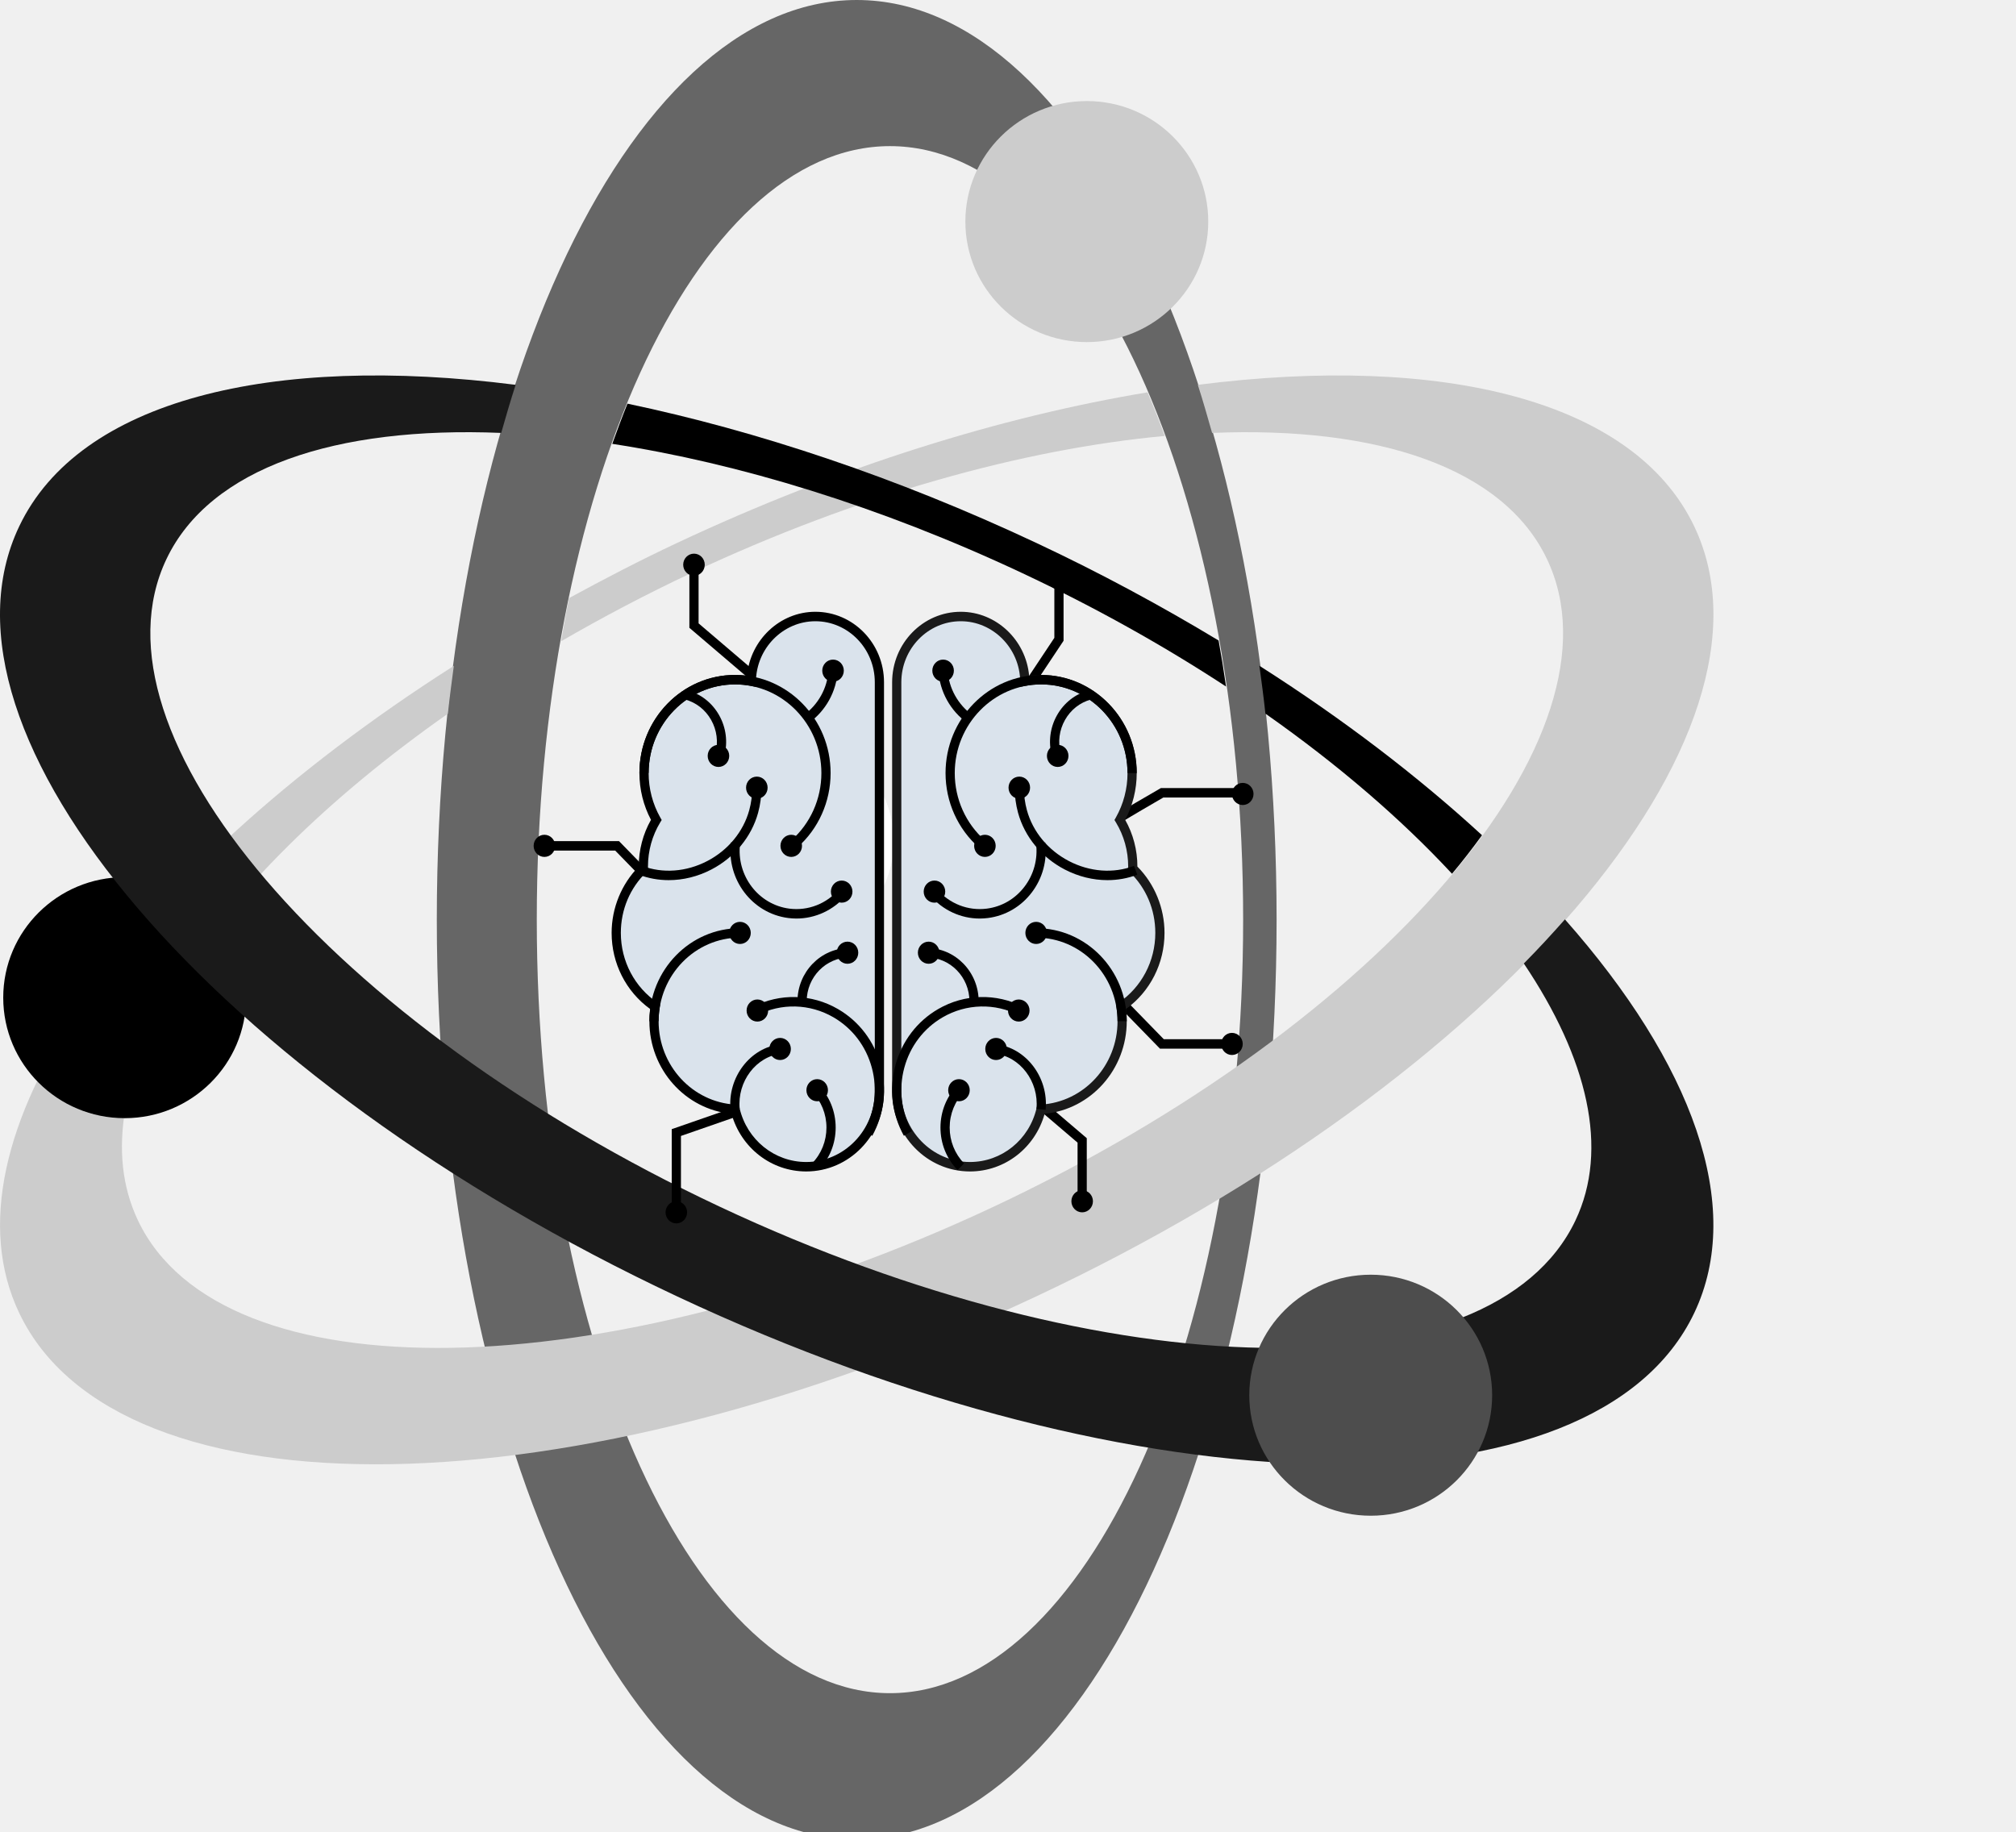
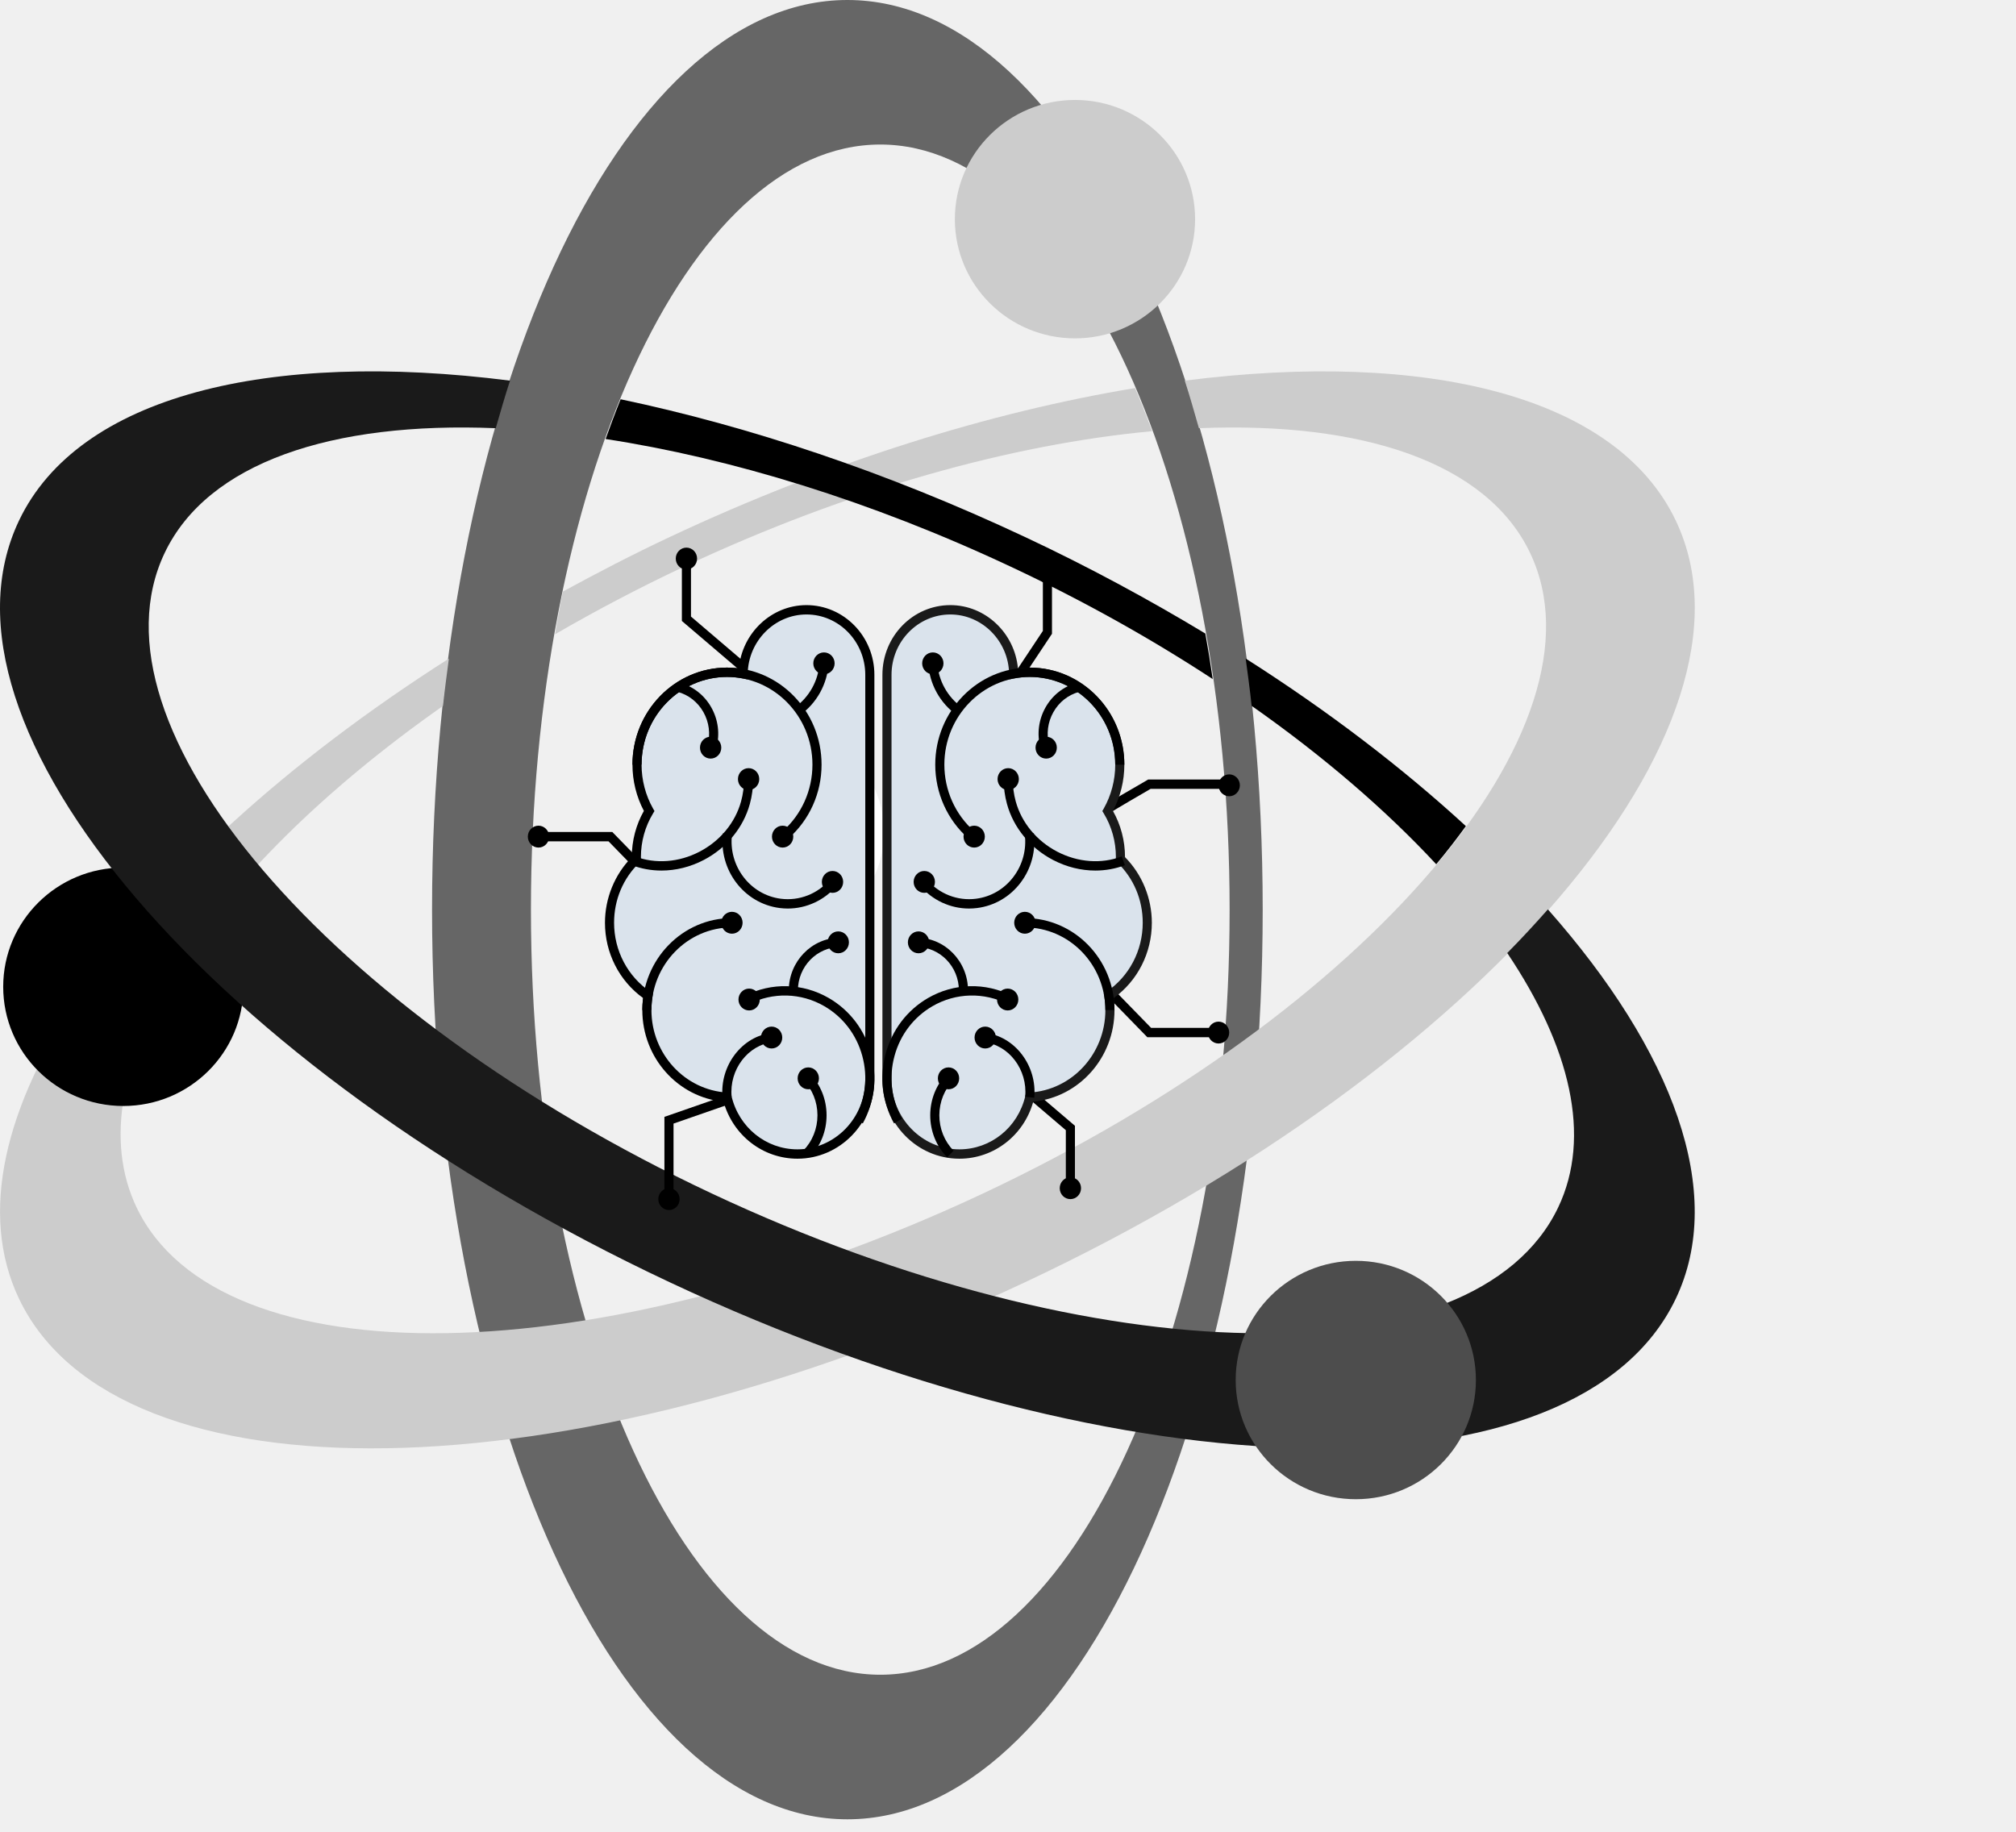
- <svg xmlns="http://www.w3.org/2000/svg" width="84.942mm" height="77.191mm" viewBox="0 0 99.942 90.822" version="1.1" id="svg5" xml:space="preserve">
+ <svg xmlns="http://www.w3.org/2000/svg" width="84.942mm" height="77.191mm" viewBox="0 0 101.042 91.822" version="1.1" id="svg5" xml:space="preserve">
  <defs id="defs2">
    <clipPath clipPathUnits="userSpaceOnUse" id="clipPath694">
      <path d="m 330.375,1524.54 v 0 361.51 c 0,8.02 6.559,14.58 14.586,14.58 h 582.09 l -31.965,-20.14 H 760.93 591.992 v -191.05 l -12.34,-7.77 v 166.85 31.97 H 463.063 346.477 v -345.8 l -16.102,-10.15" id="path692" />
    </clipPath>
  </defs>
  <g id="layer1" transform="translate(-46.79487,-37.14444)" />
  <g id="g4739" transform="matrix(0.03527778,0,0,-0.03527778,341.9551,121.6055)">
    <path d="m -7946.272,2154.668 c 0,-600.391 -222.212,-1087.109 -496.302,-1087.109 -274.138,0 -496.326,486.718 -496.326,1087.109 0,600.32 222.188,1087.062 496.326,1087.062 274.09,0 496.302,-486.741 496.302,-1087.062 z m -543.019,1292.418 c -325.873,0 -590.095,-578.662 -590.095,-1292.418 0,-713.851 264.221,-1292.513 590.095,-1292.513 325.874,0 590.024,578.662 590.024,1292.513 0,713.756 -264.15,1292.418 -590.024,1292.418" style="fill:#666666;fill-opacity:1;fill-rule:nonzero;stroke:none;stroke-width:2.381" id="path5083" />
    <path d="m -8741.684,2684.108 c -52.405,-24.599 -102.634,-50.74 -151.789,-77.521 -4.134,-19.76 -7.599,-40.303 -11.183,-60.68 58.139,33.661 119.194,65.922 183.165,95.977 234.136,109.997 466.479,174.14 665.082,192.548 -7.743,21.183 -15.819,41.489 -24.231,61.296 -204.982,-34.017 -432.092,-104.09 -661.043,-211.62" style="fill:#cccccc;fill-opacity:1;fill-rule:nonzero;stroke:none;stroke-width:2.381" id="path5085" />
    <path d="m -8009.956,2906.26 c 7.097,-21.848 13.549,-44.762 20.073,-67.582 232.391,9.583 409.224,-48.629 470.518,-177.2 117.188,-245.968 -230.958,-653.503 -777.657,-910.312 -546.675,-256.738 -1084.915,-265.491 -1202.198,-19.499 -90.185,189.25 95.896,474.027 435.367,712.404 2.39,22.82 5.496,44.928 8.364,67.227 -462.202,-294.597 -725.969,-667.594 -610.717,-909.482 139.268,-292.32 779.186,-281.954 1429.285,23.39 650.003,305.225 1063.863,789.76 924.523,1082.198 -84.521,177.365 -353.904,242.647 -697.557,198.857" style="fill:#cccccc;fill-opacity:1;fill-rule:nonzero;stroke:none;stroke-width:2.381" id="path5087" />
    <path d="m -7915.016,2444.213 c 102.658,-72.066 191.026,-148.354 262.262,-225.069 15.174,18.075 29.058,36.128 42.153,54.156 -89.348,82.1 -194.42,162.753 -312.826,238.117 2.939,-22.227 6.07,-44.383 8.412,-67.203" style="fill:#000000;fill-opacity:1;fill-rule:nonzero;stroke:none;stroke-width:2.381" id="path5089" />
    <path d="m -9518.003,2214.398 c -94.295,0 -170.667,-75.861 -170.667,-169.371 0,-93.534 76.372,-169.371 170.667,-169.371 94.199,0 170.619,75.838 170.619,169.371 0,93.51 -76.42,169.371 -170.619,169.371" style="fill:#000000;fill-opacity:1;fill-rule:nonzero;stroke:none;stroke-width:2.381" id="path5091" />
    <path d="m -7551.841,2093.016 c 89.611,-133.291 120.294,-260.842 72.43,-361.35 -117.259,-245.992 -655.499,-237.239 -1202.198,19.499 -546.7,256.809 -894.821,664.344 -777.657,910.312 61.27,128.571 238.031,186.783 470.374,177.2 6.524,22.915 13.167,45.64 20.288,67.582 -343.629,43.79 -613.131,-21.397 -697.604,-198.857 -139.387,-292.439 274.497,-776.974 924.476,-1082.198 650.098,-305.343 1289.993,-315.709 1429.332,-23.39 71.689,150.537 -3.441,351.695 -181.684,553.209 -18.281,-20.661 -37.326,-41.394 -57.758,-62.008" style="fill:#1a1a1a;fill-opacity:1;fill-rule:nonzero;stroke:none;stroke-width:2.381" id="path5093" />
    <path d="m -8236.971,2684.108 c -197.025,92.561 -392.879,157.535 -574.49,195.679 -7.36,-18.194 -14.433,-37.195 -21.363,-56.457 177.453,-27.256 375.936,-87.627 575.685,-181.446 103.328,-48.486 199.486,-102.406 286.827,-159.622 -3.131,21.919 -6.619,43.434 -10.467,64.689 -80.387,48.486 -165.72,94.72 -256.192,137.157" style="fill:#000000;fill-opacity:1;fill-rule:nonzero;stroke:none;stroke-width:2.381" id="path5095" />
    <path d="m -7766.955,1655.662 c -94.295,0 -170.691,-75.862 -170.691,-169.395 0,-93.534 76.397,-169.324 170.691,-169.324 94.199,0 170.595,75.79 170.595,169.324 0,93.533 -76.396,169.395 -170.595,169.395" style="fill:#4d4d4d;fill-opacity:1;fill-rule:nonzero;stroke:none;stroke-width:2.381" id="path5099" />
    <path d="m -8165.927,3305.066 c -94.271,0 -170.691,-75.861 -170.691,-169.395 0,-93.486 76.42,-169.348 170.691,-169.348 94.176,0 170.619,75.862 170.619,169.348 0,93.534 -76.444,169.395 -170.619,169.395" style="fill:#cccccc;fill-opacity:1;fill-rule:nonzero;stroke:none;stroke-width:2.381" id="path5101" />
    <path d="m -8587.864,2414.3 c -83.087,0 -150.451,-66.847 -150.451,-149.351 0,-82.408 67.364,-149.279 150.451,-149.279 83.063,0 150.403,66.871 150.403,149.279 0,82.503 -67.34,149.351 -150.403,149.351" style="fill:#ffffff;fill-opacity:1;fill-rule:nonzero;stroke:none;stroke-width:2.381" id="path5103" />
    <path d="m -8587.864,2414.3 c -83.087,0 -150.451,-66.847 -150.451,-149.351 0,-82.408 67.364,-149.279 150.451,-149.279 83.063,0 150.403,66.871 150.403,149.279 0,82.503 -67.34,149.351 -150.403,149.351" style="fill:#ffffff;fill-opacity:1;fill-rule:nonzero;stroke:none;stroke-width:2.381" id="path5105" />
    <path d="m -8733.141,2653.442 c 0,8.604 6.787,15.555 15.15,15.555 8.357,0 15.139,-6.951 15.139,-15.555 0,-8.575 -6.782,-15.541 -15.139,-15.541 -8.362,0 -15.15,6.965 -15.15,15.541" style="fill:#000000;fill-opacity:1;fill-rule:nonzero;stroke:none;stroke-width:1.444" id="path146" />
    <path d="m -8607.93,2465.358 -116.531,99.434 v 88.65 h 12.934 v -82.401 l 111.861,-95.469 -8.263,-10.214" style="fill:#000000;fill-opacity:1;fill-rule:nonzero;stroke:none;stroke-width:1.444" id="path148" />
    <path d="m -8189.959,2634.184 c 0,8.575 -6.787,15.541 -15.139,15.541 -8.374,0 -15.144,-6.966 -15.144,-15.541 0,-8.59 6.77,-15.555 15.144,-15.555 8.351,0 15.139,6.965 15.139,15.555" style="fill:#000000;fill-opacity:1;fill-rule:nonzero;stroke:none;stroke-width:1.444" id="path150" />
    <path d="m -8264.529,2447.446 -10.69,7.478 63.64,95.761 v 83.499 h 12.939 v -87.596 l -65.889,-99.142" style="fill:#000000;fill-opacity:1;fill-rule:nonzero;stroke:none;stroke-width:1.444" id="path152" />
    <path d="m -8157.355,1758.868 c 0,-8.59 -6.782,-15.555 -15.139,-15.555 -8.37,0 -15.14,6.965 -15.14,15.555 0,8.575 6.77,15.541 15.14,15.541 8.357,0 15.139,-6.966 15.139,-15.541" style="fill:#000000;fill-opacity:1;fill-rule:nonzero;stroke:none;stroke-width:1.444" id="path154" />
    <path d="m -8166.018,1758.868 h -12.945 v 82.416 l -111.868,95.454 8.268,10.214 116.544,-99.434 v -88.65" style="fill:#000000;fill-opacity:1;fill-rule:nonzero;stroke:none;stroke-width:1.444" id="path156" />
    <path d="m -8943.318,2258.367 c 0,8.59 6.787,15.555 15.139,15.555 8.363,0 15.139,-6.965 15.139,-15.555 0,-8.59 -6.776,-15.555 -15.139,-15.555 -8.351,0 -15.139,6.965 -15.139,15.555" style="fill:#000000;fill-opacity:1;fill-rule:nonzero;stroke:none;stroke-width:1.444" id="path158" />
    <path d="m -8755.33,2176.405 -73.359,75.319 h -106.255 v 13.273 h 111.615 l 77.147,-79.182 -9.148,-9.409" style="fill:#000000;fill-opacity:1;fill-rule:nonzero;stroke:none;stroke-width:1.444" id="path160" />
    <path d="m -8736.31,1734.02 h -12.951 v 126.185 l 183.323,63.714 4.154,-12.599 -174.526,-60.656 V 1734.02" style="fill:#000000;fill-opacity:1;fill-rule:nonzero;stroke:none;stroke-width:1.444" id="path162" />
    <path d="m -7960.663,1973.336 h -102.49 l -107.247,110.102 9.159,9.38 103.442,-106.195 h 97.135 v -13.287" style="fill:#000000;fill-opacity:1;fill-rule:nonzero;stroke:none;stroke-width:1.444" id="path164" />
    <path d="m -8156.993,2266.752 0.361,0.439 -10.277,8.078 c 3.958,5.312 58.5,37.418 103.548,63.422 l 1.487,0.863 h 119.207 v -13.302 h -115.827 c -36.034,-20.823 -93.427,-54.656 -98.498,-59.5" style="fill:#000000;fill-opacity:1;fill-rule:nonzero;stroke:none;stroke-width:1.444" id="path166" />
    <path d="m -7961.995,2331.286 c 0,8.604 6.782,15.555 15.151,15.555 8.367,0 15.151,-6.951 15.151,-15.555 0,-8.575 -6.785,-15.541 -15.151,-15.541 -8.37,0 -15.151,6.965 -15.151,15.541" style="fill:#000000;fill-opacity:1;fill-rule:nonzero;stroke:none;stroke-width:1.444" id="path168" />
    <path d="m -7977.127,1979.994 c 0,8.575 6.776,15.526 15.133,15.526 8.381,0 15.151,-6.951 15.151,-15.526 0,-8.604 -6.77,-15.555 -15.151,-15.555 -8.357,0 -15.133,6.951 -15.133,15.555" style="fill:#000000;fill-opacity:1;fill-rule:nonzero;stroke:none;stroke-width:1.444" id="path170" />
    <path d="m -8757.935,1743.312 c 0,8.59 6.787,15.555 15.144,15.555 8.362,0 15.139,-6.965 15.139,-15.555 0,-8.575 -6.776,-15.541 -15.139,-15.541 -8.357,0 -15.144,6.966 -15.144,15.541" style="fill:#000000;fill-opacity:1;fill-rule:nonzero;stroke:none;stroke-width:1.444" id="path172" />
    <path d="m -8457.423,2488.274 c 0,51.027 -40.293,92.396 -90.007,92.396 -49.224,0 -89.189,-40.564 -89.975,-90.903 -7.45,1.376 -15.094,2.136 -22.934,2.136 -70.61,0 -127.857,-58.768 -127.857,-131.262 0,-23.999 6.309,-46.476 17.254,-65.821 -11.52,-18.994 -18.189,-41.413 -18.189,-65.456 l 0.071,-2.883 c -23.495,-22.638 -38.195,-54.773 -38.195,-90.479 0,-43.447 21.782,-81.669 54.697,-103.825 -1.046,-6.585 -1.613,-13.346 -1.613,-20.253 0,-66.143 50.421,-120.185 113.972,-123.858 10.907,-46.271 51.5,-80.66 99.935,-80.66 56.797,0 102.841,47.281 102.841,105.581 v 575.257 0.029" style="fill:#dae3ec;fill-opacity:1;fill-rule:nonzero;stroke:none;stroke-width:1.444" id="path174" />
    <path d="m -8433.064,2488.274 c 0,51.027 40.3,92.396 90.003,92.396 49.224,0 89.189,-40.564 89.975,-90.903 7.443,1.376 15.093,2.136 22.932,2.136 70.606,0 127.859,-58.768 127.859,-131.262 0,-23.999 -6.309,-46.476 -17.255,-65.821 11.508,-18.994 18.19,-41.413 18.19,-65.456 l -0.078,-2.883 c 23.507,-22.638 38.201,-54.773 38.201,-90.479 0,-43.447 -21.771,-81.669 -54.709,-103.825 1.052,-6.585 1.632,-13.346 1.632,-20.253 0,-66.143 -50.427,-120.185 -113.972,-123.858 -10.918,-46.271 -51.508,-80.66 -99.941,-80.66 -56.797,0 -102.837,47.281 -102.837,105.581 v 575.257 0.029" style="fill:#dae3ec;fill-opacity:1;fill-rule:nonzero;stroke:none;stroke-width:1.444" id="path176" />
    <path d="m -8660.338,2485.259 c -66.924,0 -121.382,-55.914 -121.382,-124.619 0,-21.936 5.661,-43.564 16.374,-62.485 l 1.966,-3.454 -2.071,-3.395 c -11.253,-18.57 -17.204,-39.993 -17.204,-61.944 l 0.039,-1.595 0.094,-4.112 -2.11,-2.019 c -23.307,-22.477 -36.147,-52.871 -36.147,-85.635 0,-39.701 19.359,-76.445 51.776,-98.264 l 3.523,-2.371 -0.678,-4.258 c -1.025,-6.41 -1.548,-12.848 -1.548,-19.184 0,-62.236 47.381,-113.731 107.864,-117.214 l 4.799,-0.278 1.13,-4.814 c 10.483,-44.471 49.002,-75.567 93.649,-75.567 53.132,0 96.366,44.398 96.366,98.937 v 575.257 c 0,47.31 -37.477,85.781 -83.532,85.781 -45.316,0 -82.781,-37.842 -83.505,-84.377 l -0.117,-7.829 -7.506,1.405 c -7.276,1.361 -14.616,2.034 -21.781,2.034 z m 100.074,-684.496 c -49.057,0 -91.578,33.086 -105.007,81.026 -65.075,6.219 -115.38,62.485 -115.38,130.136 0,5.649 0.373,11.385 1.113,17.107 -34.007,24.526 -54.186,64.197 -54.186,106.971 0,34.93 13.864,68.748 38.123,93.23 v 0.132 c 0,23.106 5.924,45.671 17.17,65.573 -10.629,20.106 -16.235,42.73 -16.235,65.704 0,76.05 60.259,137.906 134.327,137.906 5.567,0 11.219,-0.381 16.865,-1.112 4.554,50.222 46.184,89.879 96.044,89.879 53.199,0 96.477,-44.427 96.477,-99.039 v -575.286 c 0,-61.87 -49.035,-112.224 -109.311,-112.224" style="fill:#000000;fill-opacity:1;fill-rule:nonzero;stroke:none;stroke-width:1.444" id="path178" />
    <path d="m -8573.069,2255.792 -8.408,10.097 c 27.032,23.735 42.521,58.271 42.521,94.752 0,68.704 -54.441,124.619 -121.382,124.619 -66.924,0 -121.382,-55.914 -121.382,-124.619 h -12.945 c 0,76.05 60.259,137.906 134.327,137.906 74.068,0 134.338,-61.856 134.338,-137.906 0,-40.359 -17.16,-78.582 -47.069,-104.849" style="fill:#000000;fill-opacity:1;fill-rule:nonzero;stroke:none;stroke-width:1.444" id="path180" />
    <path d="m -8556.828,2430.881 -7.361,10.931 c 20.639,14.663 33.779,38.281 35.143,63.158 l 12.929,-0.761 c -1.593,-28.93 -16.809,-56.354 -40.712,-73.328" style="fill:#000000;fill-opacity:1;fill-rule:nonzero;stroke:none;stroke-width:1.444" id="path182" />
    <path d="m -8753.493,2210.164 c -14.374,0 -28.562,2.532 -41.913,7.624 l 4.516,12.453 c 28.825,-11.019 62.203,-8.546 91.584,6.775 29.197,15.204 50.666,41.223 58.946,71.368 2.805,10.214 4.225,20.897 4.225,31.74 h 12.941 c 0,-12.073 -1.588,-23.955 -4.711,-35.34 -9.243,-33.715 -33.133,-62.734 -65.538,-79.621 -19.085,-9.951 -39.747,-14.999 -60.048,-14.999" style="fill:#000000;fill-opacity:1;fill-rule:nonzero;stroke:none;stroke-width:1.444" id="path184" />
    <path d="m -8574.032,2156.196 c -3.82,0 -7.667,0.263 -11.514,0.746 -50.739,6.497 -86.863,54.158 -80.537,106.239 l 12.839,-1.639 c -5.441,-44.808 25.645,-85.825 69.296,-91.415 26.34,-3.38 52.509,6.878 70.003,27.423 l 9.749,-8.736 c -17.767,-20.882 -43.25,-32.618 -69.836,-32.618" style="fill:#000000;fill-opacity:1;fill-rule:nonzero;stroke:none;stroke-width:1.444" id="path186" />
    <path d="m -8467.427,1850.898 -11.274,6.541 c 15.027,27.306 18.785,58.987 10.606,89.206 -8.179,30.233 -27.344,55.358 -53.941,70.797 -33.133,19.199 -73.271,20.267 -107.379,2.795 l -5.784,11.882 c 37.965,19.448 82.647,18.277 119.533,-3.117 29.609,-17.165 50.933,-45.159 60.048,-78.801 9.108,-33.628 4.91,-68.909 -11.809,-99.303" style="fill:#000000;fill-opacity:1;fill-rule:nonzero;stroke:none;stroke-width:1.444" id="path188" />
    <path d="m -8666.635,1887.394 c -4.449,45.554 27.761,87.742 70.326,92.118 l 1.297,-13.214 c -35.595,-3.658 -62.493,-39.174 -58.751,-77.558 l -12.872,-1.346" style="fill:#000000;fill-opacity:1;fill-rule:nonzero;stroke:none;stroke-width:1.444" id="path190" />
    <path d="m -8767.706,2011.925 h -12.945 c 0,72.099 57.113,130.736 127.323,130.736 v -13.287 c -63.06,0 -114.378,-52.695 -114.378,-117.448" style="fill:#000000;fill-opacity:1;fill-rule:nonzero;stroke:none;stroke-width:1.444" id="path192" />
    <path d="m -8559.618,2039.757 h -12.945 c 0,41.383 32.794,75.07 73.11,75.07 V 2101.54 c -33.168,0 -60.165,-27.716 -60.165,-61.782" style="fill:#000000;fill-opacity:1;fill-rule:nonzero;stroke:none;stroke-width:1.444" id="path194" />
    <path d="m -8675.316,2384.961 -12.505,3.439 c 4.153,15.936 2.015,32.603 -6.031,46.871 -8.033,14.297 -21.018,24.511 -36.551,28.77 l 3.357,12.834 c 18.864,-5.166 34.631,-17.589 44.408,-34.959 9.772,-17.355 12.366,-37.579 7.322,-56.953" style="fill:#000000;fill-opacity:1;fill-rule:nonzero;stroke:none;stroke-width:1.444" id="path196" />
    <path d="m -8542.92,1802.724 -9.171,9.365 c 13.096,13.492 20.29,31.403 20.261,50.456 -0.033,19.038 -7.282,36.935 -20.416,50.368 l 9.136,9.409 c 15.585,-15.95 24.192,-37.169 24.225,-59.748 0.029,-22.594 -8.496,-43.871 -24.035,-59.851" style="fill:#000000;fill-opacity:1;fill-rule:nonzero;stroke:none;stroke-width:1.444" id="path198" />
    <path d="m -8507.438,2504.575 c 0,8.604 -6.776,15.541 -15.144,15.541 -8.357,0 -15.144,-6.936 -15.144,-15.541 0,-8.575 6.787,-15.526 15.144,-15.526 8.368,0 15.144,6.951 15.144,15.526" style="fill:#000000;fill-opacity:1;fill-rule:nonzero;stroke:none;stroke-width:1.444" id="path200" />
    <path d="m -8668.467,2384.786 c 0,8.575 -6.787,15.541 -15.139,15.541 -8.368,0 -15.133,-6.966 -15.133,-15.541 0,-8.575 6.765,-15.541 15.133,-15.541 8.351,0 15.139,6.966 15.139,15.541" style="fill:#000000;fill-opacity:1;fill-rule:nonzero;stroke:none;stroke-width:1.444" id="path202" />
    <path d="m -8566.187,2258.367 c 0,8.59 -6.776,15.555 -15.144,15.555 -8.358,0 -15.144,-6.965 -15.144,-15.555 0,-8.59 6.786,-15.555 15.144,-15.555 8.368,0 15.144,6.965 15.144,15.555" style="fill:#000000;fill-opacity:1;fill-rule:nonzero;stroke:none;stroke-width:1.444" id="path204" />
    <path d="m -8495.305,2194.038 c 0,8.575 -6.776,15.541 -15.133,15.541 -8.374,0 -15.144,-6.966 -15.144,-15.541 0,-8.59 6.77,-15.541 15.144,-15.541 8.357,0 15.133,6.951 15.133,15.541" style="fill:#000000;fill-opacity:1;fill-rule:nonzero;stroke:none;stroke-width:1.444" id="path206" />
    <path d="m -8614.522,2340.124 c 0,8.59 -6.78,15.541 -15.139,15.541 -8.368,0 -15.144,-6.951 -15.144,-15.541 0,-8.59 6.776,-15.541 15.144,-15.541 8.358,0 15.139,6.951 15.139,15.541" style="fill:#000000;fill-opacity:1;fill-rule:nonzero;stroke:none;stroke-width:1.444" id="path208" />
    <path d="m -8638.184,2136.017 c 0,8.575 -6.782,15.541 -15.144,15.541 -8.357,0 -15.139,-6.965 -15.139,-15.541 0,-8.59 6.782,-15.57 15.139,-15.57 8.362,0 15.144,6.98 15.144,15.57" style="fill:#000000;fill-opacity:1;fill-rule:nonzero;stroke:none;stroke-width:1.444" id="path210" />
    <path d="m -8613.764,2026.924 c 0,8.59 -6.787,15.541 -15.144,15.541 -8.363,0 -15.144,-6.951 -15.144,-15.541 0,-8.59 6.782,-15.526 15.144,-15.526 8.357,0 15.144,6.936 15.144,15.526" style="fill:#000000;fill-opacity:1;fill-rule:nonzero;stroke:none;stroke-width:1.444" id="path212" />
    <path d="m -8581.839,1972.912 c 0,8.575 -6.782,15.541 -15.144,15.541 -8.368,0 -15.144,-6.966 -15.144,-15.541 0,-8.59 6.776,-15.555 15.144,-15.555 8.363,0 15.144,6.965 15.144,15.555" style="fill:#000000;fill-opacity:1;fill-rule:nonzero;stroke:none;stroke-width:1.444" id="path214" />
    <path d="m -8529.724,1914.948 c 0,8.59 -6.782,15.541 -15.139,15.541 -8.37,0 -15.14,-6.951 -15.14,-15.541 0,-8.59 6.77,-15.555 15.14,-15.555 8.357,0 15.139,6.965 15.139,15.555" style="fill:#000000;fill-opacity:1;fill-rule:nonzero;stroke:none;stroke-width:1.444" id="path216" />
    <path d="m -8487.127,2108.184 c 0,8.575 -6.776,15.541 -15.144,15.541 -8.368,0 -15.139,-6.965 -15.139,-15.541 0,-8.59 6.77,-15.555 15.139,-15.555 8.368,0 15.144,6.966 15.144,15.555" style="fill:#000000;fill-opacity:1;fill-rule:nonzero;stroke:none;stroke-width:1.444" id="path218" />
    <path d="m -8343.06,2574.026 c -46.063,0 -83.545,-38.471 -83.545,-85.752 v -575.286 c 0,-54.539 43.239,-98.937 96.379,-98.937 44.647,0 83.153,31.096 93.649,75.582 l 1.136,4.8 4.799,0.278 c 60.47,3.483 107.858,54.978 107.858,117.214 0,6.336 -0.525,12.775 -1.542,19.184 l -0.691,4.258 3.53,2.371 c 32.415,21.819 51.78,58.563 51.78,98.264 0,32.764 -12.845,63.158 -36.151,85.635 l -2.111,2.019 0.09,4.097 0.05,1.61 c 0,21.95 -5.958,43.359 -17.221,61.944 l -2.055,3.395 1.96,3.454 c 10.713,18.936 16.376,40.549 16.376,62.485 0,68.704 -54.454,124.619 -121.383,124.619 -7.177,0 -14.497,-0.673 -21.781,-2.034 l -7.5,-1.405 -0.121,7.829 c -0.724,46.534 -38.189,84.377 -83.505,84.377 z m 12.834,-773.263 c -60.272,0 -109.312,50.354 -109.312,112.224 v 575.257 c 0,54.642 43.278,99.069 96.478,99.069 49.864,0 91.483,-39.657 96.042,-89.879 5.652,0.732 11.297,1.112 16.865,1.112 74.068,0 134.334,-61.856 134.334,-137.906 0,-22.974 -5.619,-45.598 -16.253,-65.704 11.259,-19.902 17.183,-42.466 17.183,-65.573 v -0.132 c 24.258,-24.482 38.122,-58.3 38.122,-93.23 0,-42.774 -20.177,-82.445 -54.18,-106.971 0.724,-5.722 1.109,-11.458 1.109,-17.107 0,-67.651 -50.304,-123.916 -115.376,-130.136 -13.43,-47.939 -55.96,-81.026 -105.012,-81.026" style="fill:#1a1a1a;fill-opacity:1;fill-rule:nonzero;stroke:none;stroke-width:1.444" id="path220" />
    <path d="m -8317.416,2255.792 c -29.911,26.267 -47.07,64.475 -47.07,104.849 0,76.05 60.261,137.906 134.333,137.906 74.068,0 134.334,-61.856 134.334,-137.906 h -12.951 c 0,68.704 -54.454,124.619 -121.383,124.619 -66.934,0 -121.393,-55.914 -121.393,-124.619 0,-36.481 15.506,-71.016 42.538,-94.752 l -8.407,-10.097" style="fill:#000000;fill-opacity:1;fill-rule:nonzero;stroke:none;stroke-width:1.444" id="path222" />
    <path d="m -8333.657,2430.881 c -23.907,16.975 -39.13,44.398 -40.705,73.328 l 12.911,0.761 c 1.364,-24.877 14.51,-48.495 35.149,-63.158 l -7.355,-10.931" style="fill:#000000;fill-opacity:1;fill-rule:nonzero;stroke:none;stroke-width:1.444" id="path224" />
    <path d="m -8136.993,2210.164 c -20.305,0 -40.961,5.049 -60.037,14.999 -32.415,16.887 -56.307,45.905 -65.55,79.621 -3.123,11.385 -4.715,23.267 -4.715,35.34 h 12.945 c 0,-10.843 1.42,-21.511 4.22,-31.74 8.274,-30.145 29.754,-56.163 58.951,-71.368 29.376,-15.321 62.755,-17.794 91.578,-6.775 l 4.521,-12.453 c -13.351,-5.092 -27.549,-7.624 -41.913,-7.624" style="fill:#000000;fill-opacity:1;fill-rule:nonzero;stroke:none;stroke-width:1.444" id="path226" />
    <path d="m -8316.452,2156.196 c -26.587,0 -52.071,11.736 -69.842,32.618 l 9.748,8.736 c 17.5,-20.545 43.674,-30.803 70.01,-27.423 21.151,2.707 39.998,13.712 53.077,30.979 13.095,17.253 18.852,38.72 16.207,60.436 l 12.845,1.639 c 3.062,-25.228 -3.625,-50.164 -18.83,-70.241 -15.217,-20.062 -37.126,-32.852 -61.696,-35.998 -3.854,-0.483 -7.701,-0.746 -11.52,-0.746" style="fill:#000000;fill-opacity:1;fill-rule:nonzero;stroke:none;stroke-width:1.444" id="path228" />
    <path d="m -8423.052,1850.898 c -16.738,30.394 -20.924,65.675 -11.816,99.303 9.115,33.642 30.428,61.636 60.042,78.801 36.886,21.394 81.568,22.565 119.535,3.117 l -5.78,-11.882 c -34.108,17.472 -74.252,16.404 -107.385,-2.795 -26.603,-15.438 -45.755,-40.564 -53.941,-70.797 -8.184,-30.218 -4.414,-61.9 10.607,-89.206 l -11.263,-6.541" style="fill:#000000;fill-opacity:1;fill-rule:nonzero;stroke:none;stroke-width:1.444" id="path230" />
    <path d="m -8223.851,1887.394 -12.872,1.346 c 3.736,38.384 -23.173,73.899 -58.751,77.558 l 1.297,13.214 c 42.566,-4.375 74.765,-46.564 70.326,-92.118" style="fill:#000000;fill-opacity:1;fill-rule:nonzero;stroke:none;stroke-width:1.444" id="path232" />
    <path d="m -8109.839,2011.925 h -12.945 c 0,64.753 -51.308,117.448 -114.383,117.448 v 13.287 c 70.214,0 127.328,-58.636 127.328,-130.736" style="fill:#000000;fill-opacity:1;fill-rule:nonzero;stroke:none;stroke-width:1.444" id="path234" />
    <path d="m -8317.929,2039.757 h -12.939 c 0,34.067 -26.997,61.782 -60.175,61.782 v 13.287 c 40.316,0 73.114,-33.686 73.114,-75.07" style="fill:#000000;fill-opacity:1;fill-rule:nonzero;stroke:none;stroke-width:1.444" id="path236" />
    <path d="m -8215.171,2384.961 c -5.044,19.375 -2.45,39.598 7.322,56.953 9.771,17.37 25.534,29.794 44.408,34.959 l 3.341,-12.834 c -15.529,-4.258 -28.495,-14.473 -36.536,-28.77 -8.05,-14.268 -10.188,-30.935 -6.035,-46.871 l -12.5,-3.439" style="fill:#000000;fill-opacity:1;fill-rule:nonzero;stroke:none;stroke-width:1.444" id="path238" />
    <path d="m -8347.57,1802.724 c -15.535,15.98 -24.064,37.257 -24.043,59.851 0.046,22.579 8.653,43.798 24.236,59.748 l 9.132,-9.409 c -13.14,-13.434 -20.384,-31.33 -20.424,-50.368 -0.021,-19.053 7.178,-36.964 20.261,-50.456 l -9.164,-9.365" style="fill:#000000;fill-opacity:1;fill-rule:nonzero;stroke:none;stroke-width:1.444" id="path240" />
    <path d="m -8383.06,2504.575 c 0,8.604 6.77,15.541 15.144,15.541 8.357,0 15.144,-6.936 15.144,-15.541 0,-8.575 -6.787,-15.526 -15.144,-15.526 -8.374,0 -15.144,6.951 -15.144,15.526" style="fill:#000000;fill-opacity:1;fill-rule:nonzero;stroke:none;stroke-width:1.444" id="path242" />
    <path d="m -8222.019,2384.786 c 0,8.575 6.77,15.541 15.14,15.541 8.357,0 15.139,-6.966 15.139,-15.541 0,-8.575 -6.782,-15.541 -15.139,-15.541 -8.37,0 -15.14,6.966 -15.14,15.541" style="fill:#000000;fill-opacity:1;fill-rule:nonzero;stroke:none;stroke-width:1.444" id="path244" />
    <path d="m -8324.303,2258.367 c 0,8.59 6.776,15.555 15.144,15.555 8.363,0 15.139,-6.965 15.139,-15.555 0,-8.59 -6.776,-15.555 -15.139,-15.555 -8.368,0 -15.144,6.965 -15.144,15.555" style="fill:#000000;fill-opacity:1;fill-rule:nonzero;stroke:none;stroke-width:1.444" id="path246" />
    <path d="m -8395.192,2194.038 c 0,8.575 6.787,15.541 15.139,15.541 8.374,0 15.144,-6.966 15.144,-15.541 0,-8.59 -6.77,-15.541 -15.144,-15.541 -8.351,0 -15.139,6.951 -15.139,15.541" style="fill:#000000;fill-opacity:1;fill-rule:nonzero;stroke:none;stroke-width:1.444" id="path248" />
    <path d="m -8275.964,2340.124 c 0,8.59 6.782,15.541 15.133,15.541 8.362,0 15.144,-6.951 15.144,-15.541 0,-8.59 -6.782,-15.541 -15.144,-15.541 -8.351,0 -15.133,6.951 -15.133,15.541" style="fill:#000000;fill-opacity:1;fill-rule:nonzero;stroke:none;stroke-width:1.444" id="path250" />
    <path d="m -8252.308,2136.017 c 0,8.575 6.776,15.541 15.14,15.541 8.374,0 15.149,-6.965 15.149,-15.541 0,-8.59 -6.775,-15.57 -15.149,-15.57 -8.364,0 -15.14,6.98 -15.14,15.57" style="fill:#000000;fill-opacity:1;fill-rule:nonzero;stroke:none;stroke-width:1.444" id="path252" />
    <path d="m -8276.721,2026.924 c 0,8.59 6.775,15.541 15.139,15.541 8.363,0 15.144,-6.951 15.144,-15.541 0,-8.59 -6.782,-15.526 -15.144,-15.526 -8.364,0 -15.139,6.936 -15.139,15.526" style="fill:#000000;fill-opacity:1;fill-rule:nonzero;stroke:none;stroke-width:1.444" id="path254" />
    <path d="m -8308.653,1972.912 c 0,8.575 6.787,15.541 15.144,15.541 8.374,0 15.144,-6.966 15.144,-15.541 0,-8.59 -6.77,-15.555 -15.144,-15.555 -8.357,0 -15.144,6.965 -15.144,15.555" style="fill:#000000;fill-opacity:1;fill-rule:nonzero;stroke:none;stroke-width:1.444" id="path256" />
    <path d="m -8360.766,1914.948 c 0,8.59 6.786,15.541 15.139,15.541 8.363,0 15.139,-6.951 15.139,-15.541 0,-8.59 -6.776,-15.555 -15.139,-15.555 -8.352,0 -15.139,6.965 -15.139,15.555" style="fill:#000000;fill-opacity:1;fill-rule:nonzero;stroke:none;stroke-width:1.444" id="path258" />
    <path d="m -8403.365,2108.184 c 0,8.575 6.787,15.541 15.144,15.541 8.363,0 15.144,-6.965 15.144,-15.541 0,-8.59 -6.782,-15.555 -15.144,-15.555 -8.357,0 -15.144,6.966 -15.144,15.555" style="fill:#000000;fill-opacity:1;fill-rule:nonzero;stroke:none;stroke-width:1.444" id="path260" />
  </g>
</svg>
